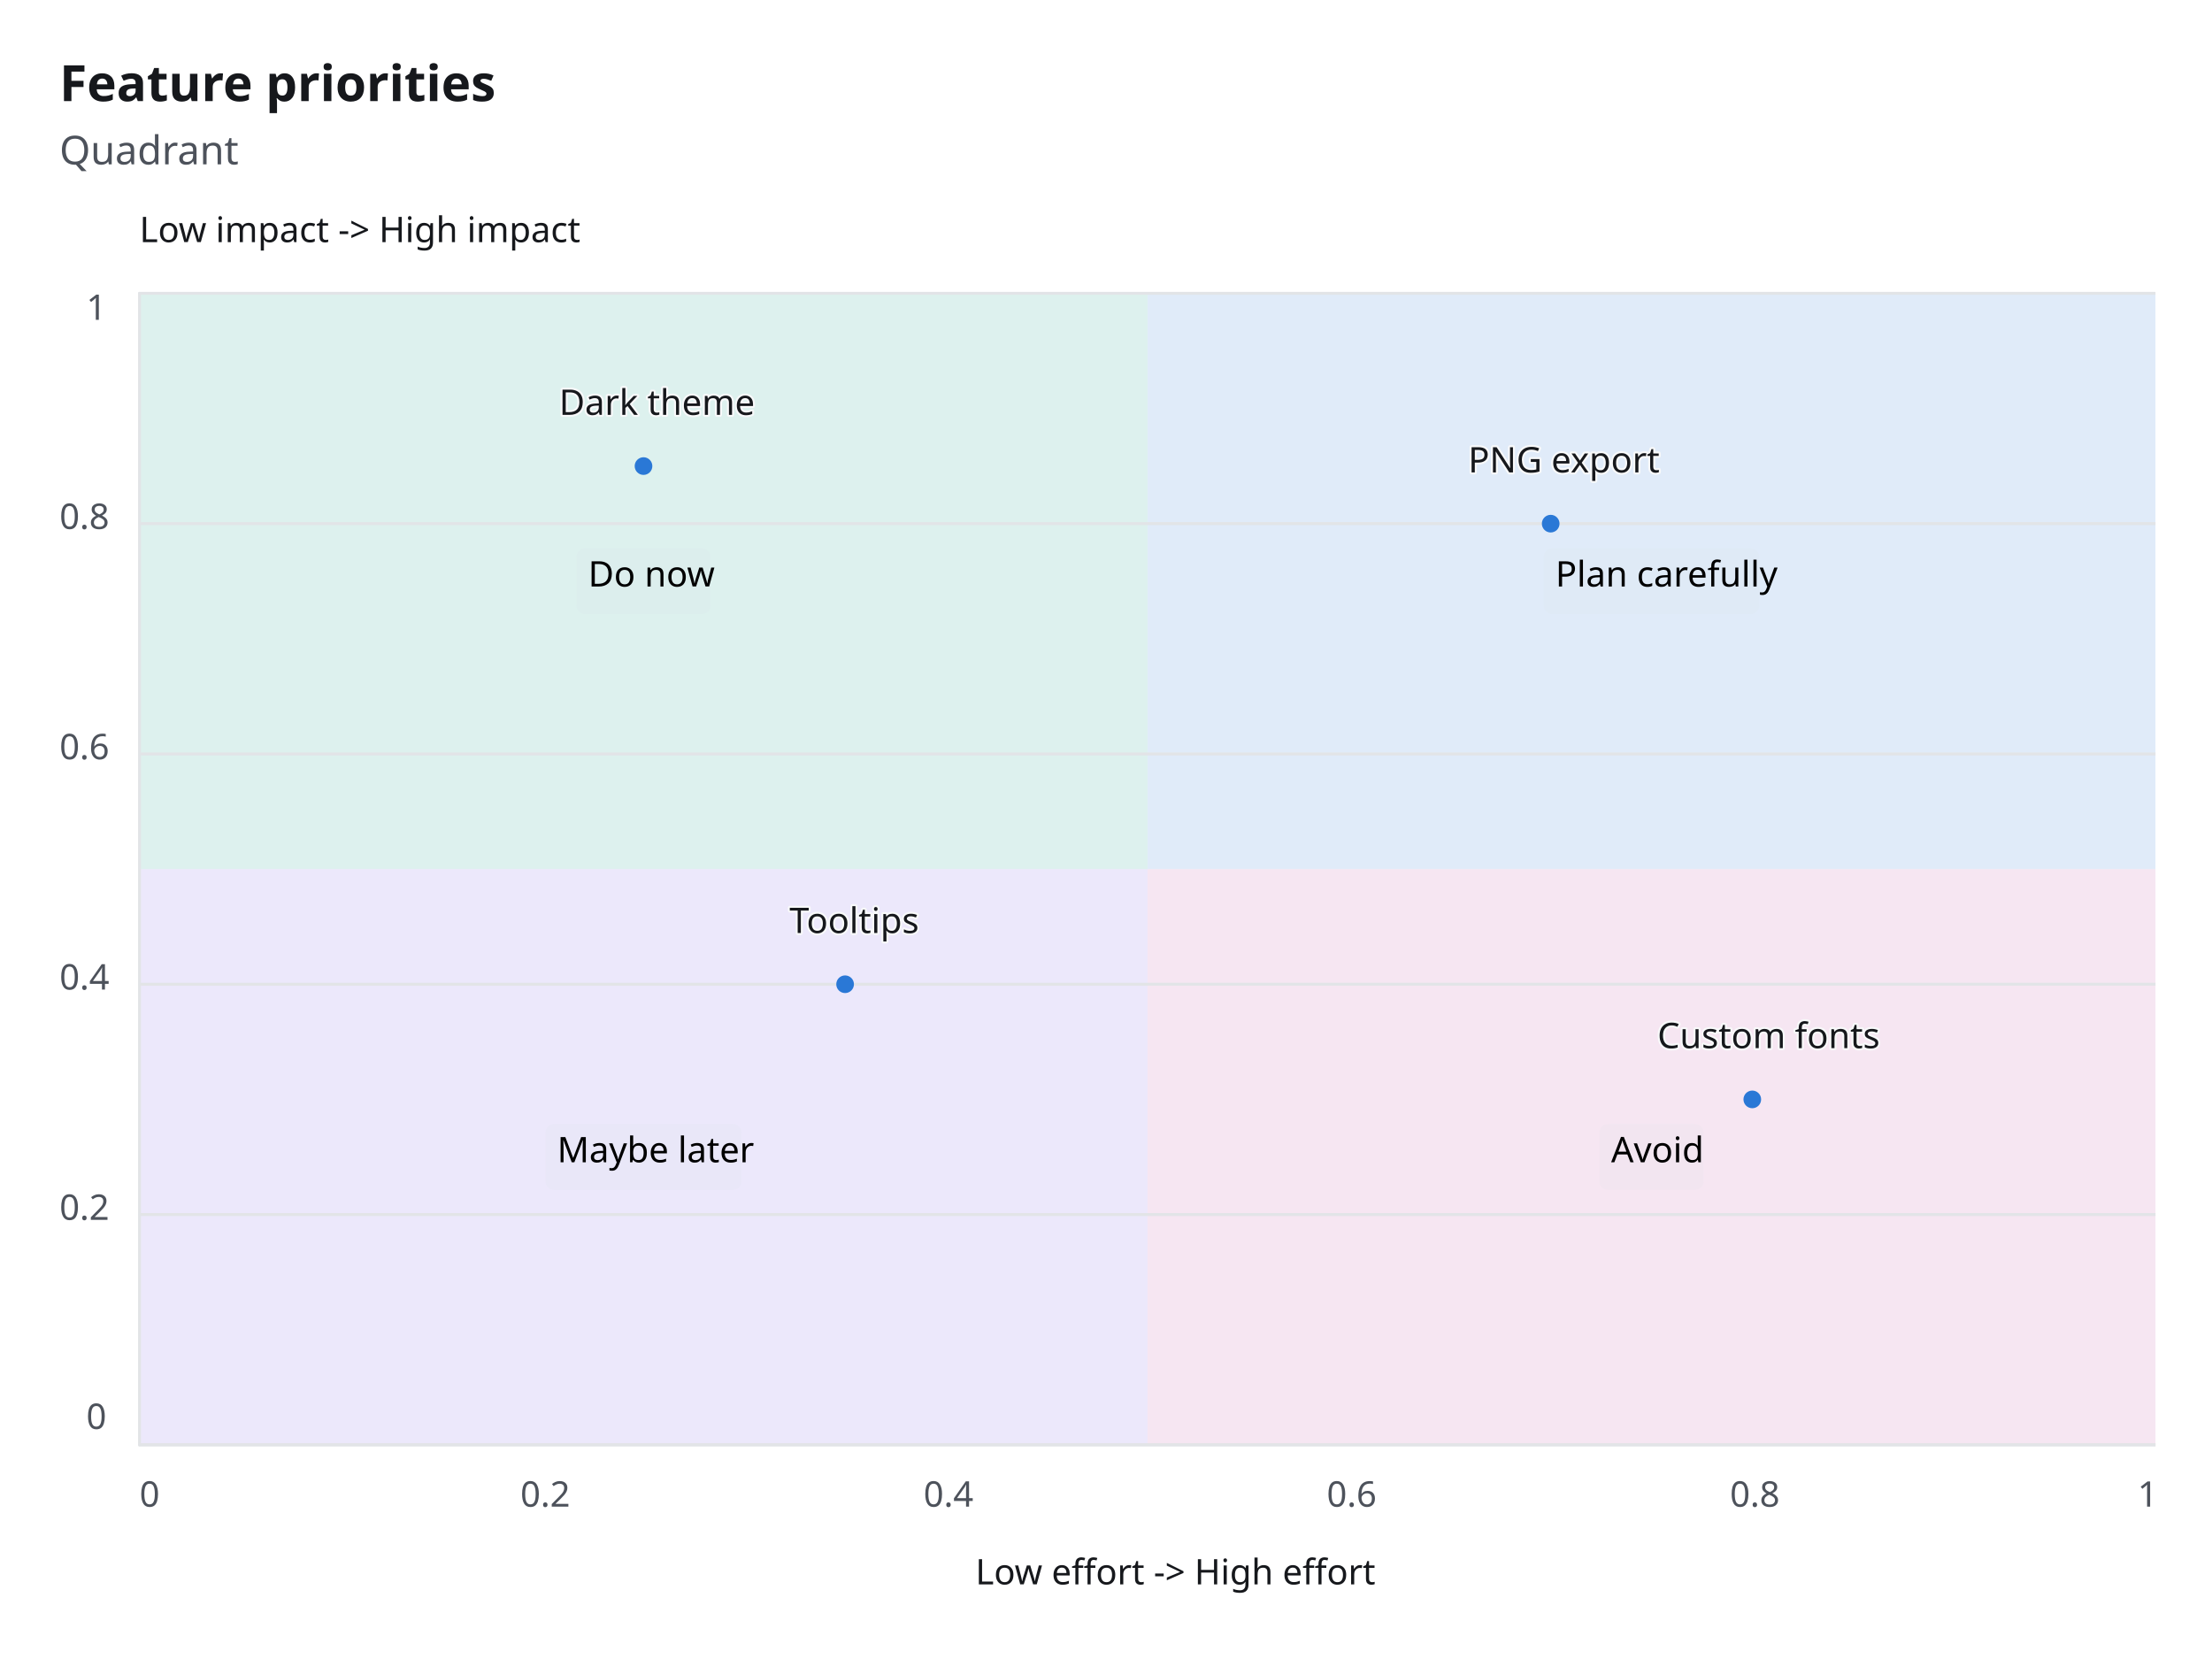
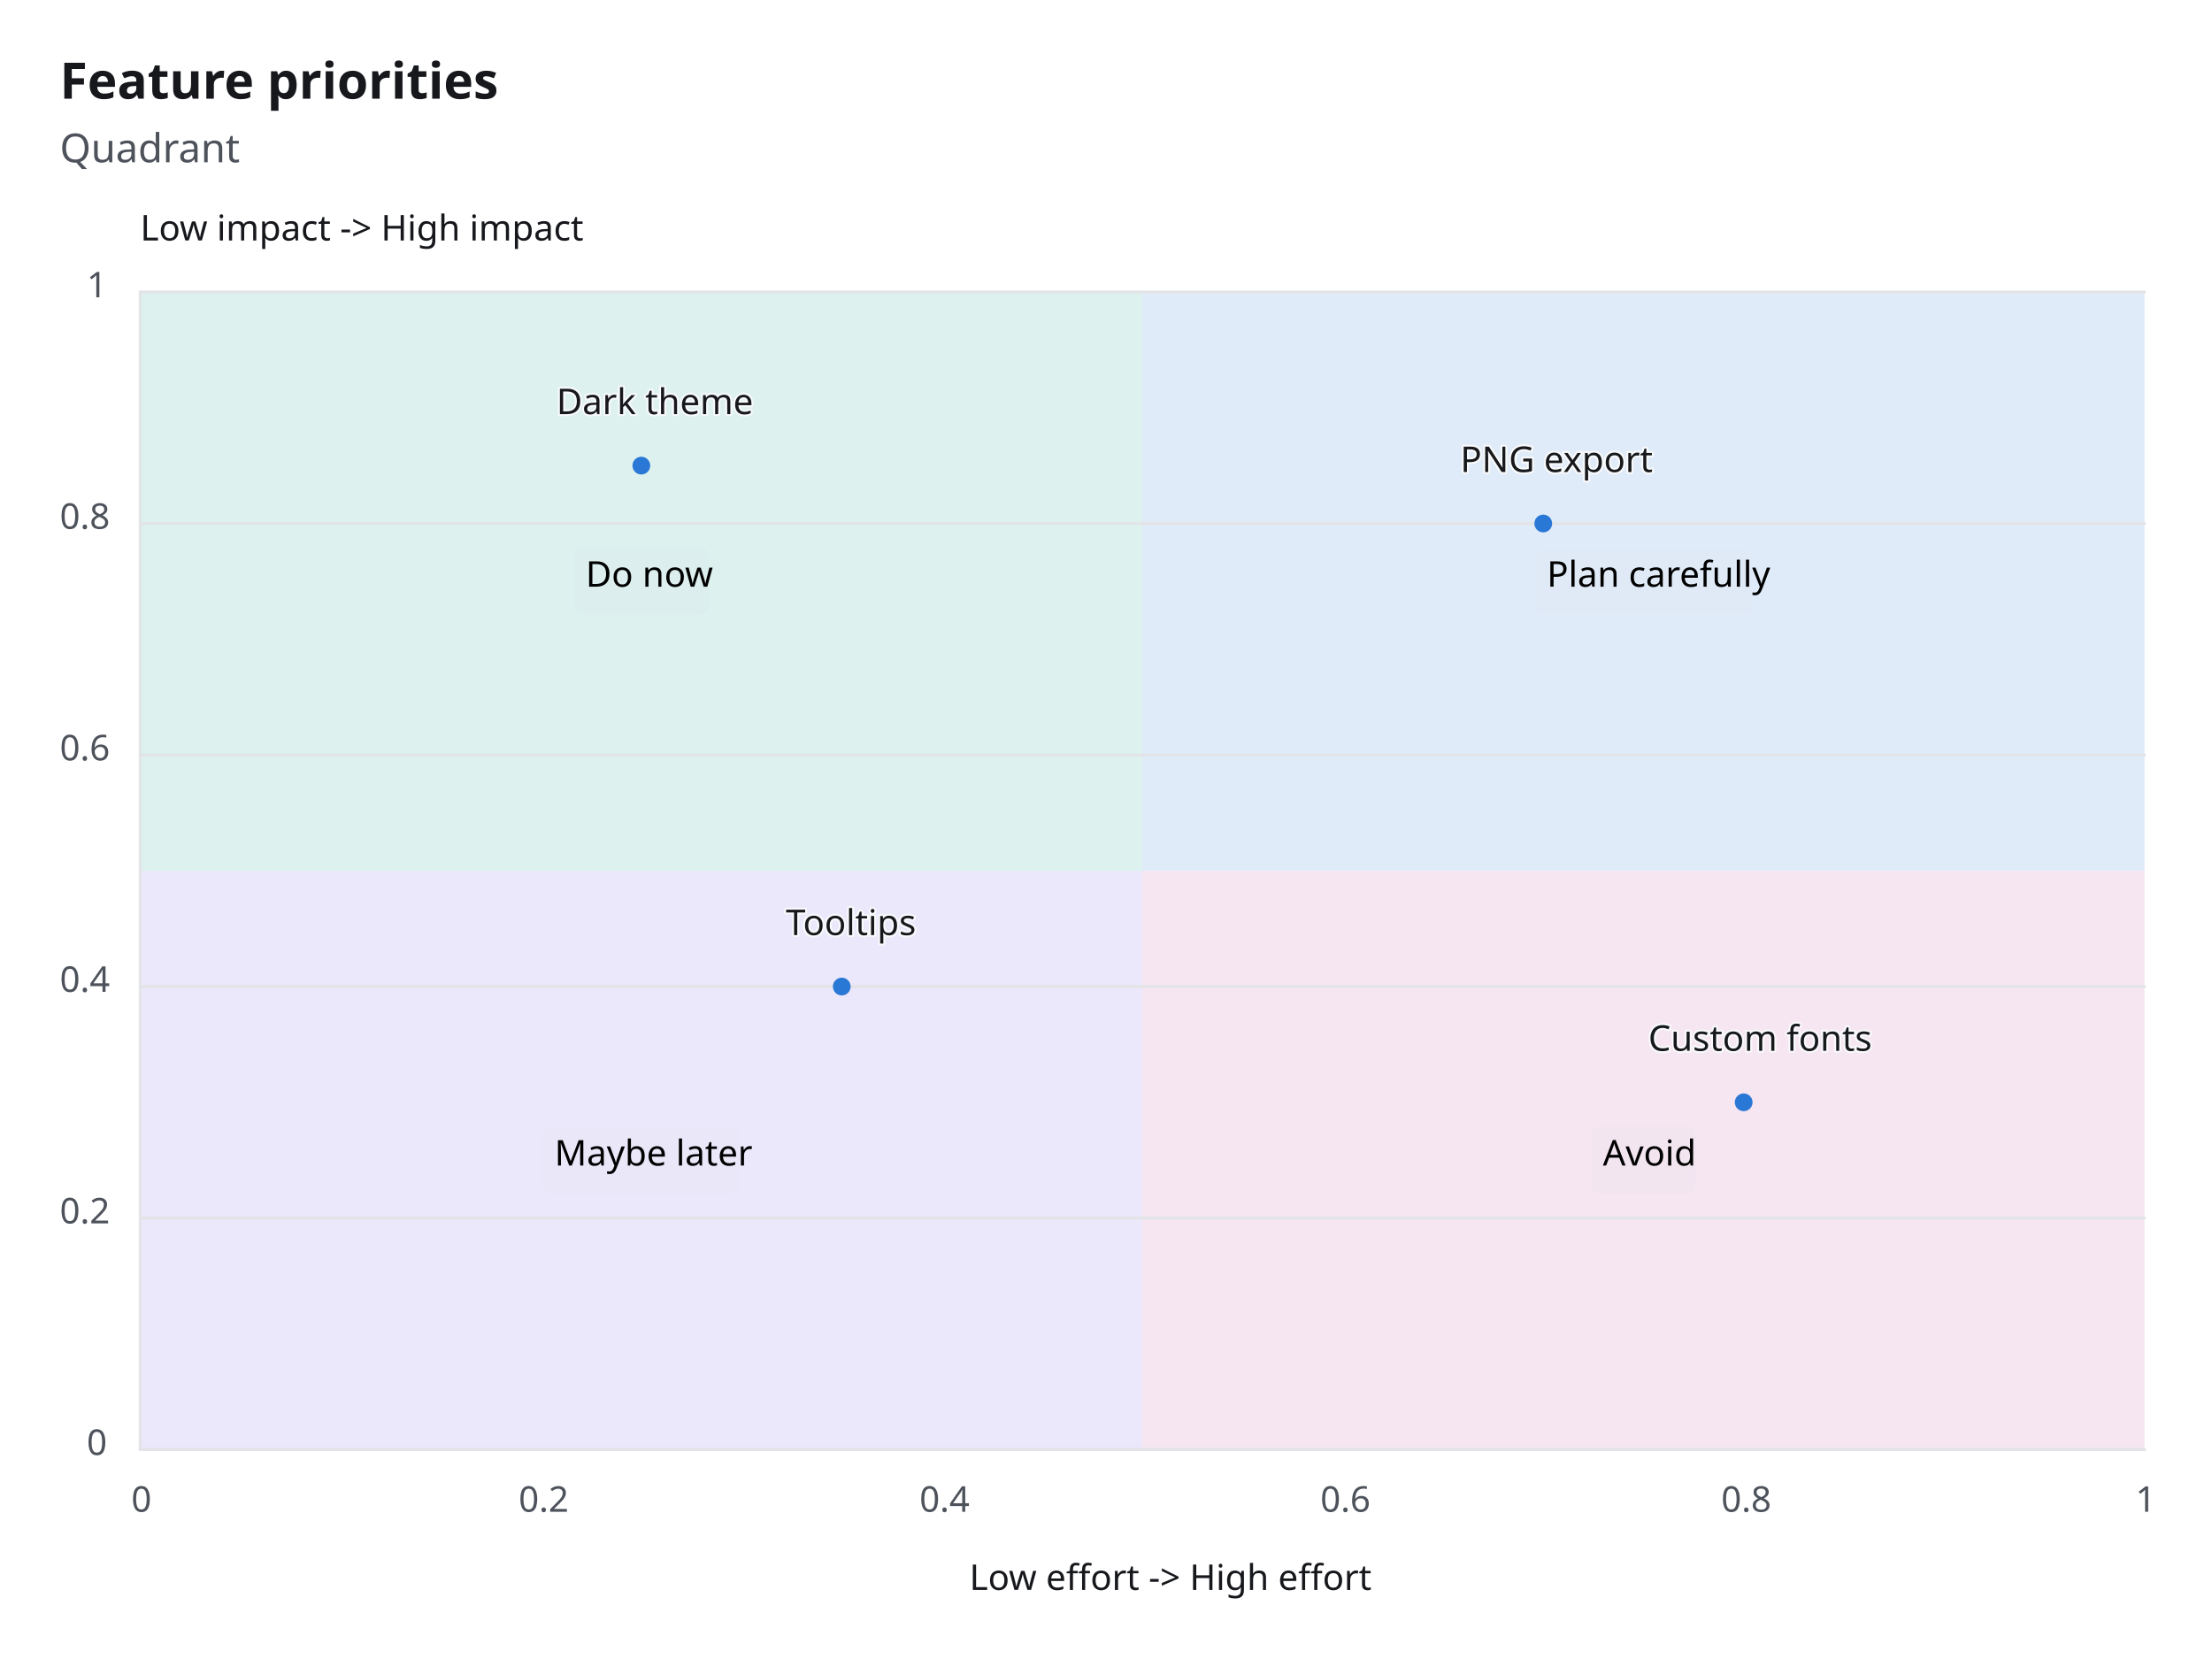
- <svg xmlns="http://www.w3.org/2000/svg" width="751" height="563" viewBox="4 2.4 751 563.3" stroke-linecap="round" stroke-linejoin="round" role="img" aria-label="Feature priorities" aria-labelledby="cfx-mm-quadrant-l-title" aria-describedby="cfx-mm-quadrant-l-description">
+ <svg xmlns="http://www.w3.org/2000/svg" width="747" height="560" viewBox="4 3.4 747 560.3" stroke-linecap="round" stroke-linejoin="round" role="img" aria-label="Feature priorities" aria-labelledby="cfx-mm-quadrant-l-title" aria-describedby="cfx-mm-quadrant-l-description">
  <defs>
    <clipPath id="cfx-mm-quadrant-l-clip-1" clipPathUnits="userSpaceOnUse">
      <rect x="24" y="24" width="712" height="522" />
    </clipPath>
-     <clipPath id="cfx-mm-quadrant-l-clip-17" clipPathUnits="userSpaceOnUse">
+     <clipPath id="cfx-mm-quadrant-l-clip-21" clipPathUnits="userSpaceOnUse">
      <rect x="24" y="75.65" width="712" height="470.35" />
-     </clipPath>
-     <clipPath id="cfx-mm-quadrant-l-clip-41" clipPathUnits="userSpaceOnUse">
-       <rect x="51.193" y="102.05" width="684.807" height="391.15" />
    </clipPath>
  </defs>
  <rect x="0.5" y="0.5" width="759" height="569" rx="3" data-cfx-role="frame-card" fill="#FFFFFF" stroke="#E2E4E7" stroke-width="1" />
  <g clip-path="url(#cfx-mm-quadrant-l-clip-1)">
-     <g data-cfx-role="frame-heading">
-       <text x="24" y="36.75" font-family="Calibri, Carlito, Segoe UI, system-ui, sans-serif" font-size="17" font-weight="700" font-style="normal" fill="#16181C" xml:space="preserve" style="white-space:pre;font-language-override:normal;font-palette:normal">Feature priorities</text>
+     <g data-cfx-role="frame-heading-source" data-cfx-authored-font-request="Calibri, Carlito, Segoe UI, system-ui, sans-serif|700|normal|17|">
+       <g data-cfx-role="frame-heading">
+         <text x="24" y="36.75" font-family="Calibri, Carlito, Segoe UI, system-ui, sans-serif" font-size="17" font-weight="700" font-style="normal" fill="#16181C" xml:space="preserve" style="white-space:pre;font-language-override:normal;font-palette:normal">Feature priorities</text>
+       </g>
    </g>
-     <g data-cfx-role="frame-heading">
-       <text x="24" y="58.225" font-family="Calibri, Carlito, Segoe UI, system-ui, sans-serif" font-size="13.5" font-weight="400" font-style="normal" fill="#4D525B" xml:space="preserve" style="white-space:pre;font-language-override:normal;font-palette:normal">Quadrant</text>
+     <g data-cfx-role="frame-heading-source" data-cfx-authored-font-request="Calibri, Carlito, Segoe UI, system-ui, sans-serif|400|normal|13.5|">
+       <g data-cfx-role="frame-heading">
+         <text x="24" y="58.225" font-family="Calibri, Carlito, Segoe UI, system-ui, sans-serif" font-size="13.5" font-weight="400" font-style="normal" fill="#4D525B" xml:space="preserve" style="white-space:pre;font-language-override:normal;font-palette:normal">Quadrant</text>
+       </g>
    </g>
  </g>
-   <g id="cfx-mm-quadrant-l-node-5" data-cfx-source-id="plot-region-0" data-cfx-role="plot-region" aria-label="Plan carefully" data-cfx-label="Plan carefully" data-cfx-passive="true" data-cfx-show-label="true" data-cfx-x-maximum="1" data-cfx-x-minimum="0.5" data-cfx-y-axis="primary" data-cfx-y-maximum="1" data-cfx-y-minimum="0.5">
-     <rect x="393.597" y="102.05" width="342.403" height="195.575" rx="0" data-cfx-role="plot-region-fill" fill="rgba(42,120,214,0.141)" stroke="none" stroke-width="1" />
+   <g id="cfx-mm-quadrant-l-node-9" data-cfx-source-id="plot-region-0" data-cfx-role="plot-region" aria-label="Plan carefully" data-cfx-label="Plan carefully" data-cfx-passive="true" data-cfx-show-label="true" data-cfx-x-maximum="1" data-cfx-x-minimum="0.5" data-cfx-y-axis="primary" data-cfx-y-maximum="1" data-cfx-y-minimum="0.5">
+     <rect x="389.798" y="102.05" width="338.605" height="195.575" rx="0" data-cfx-role="plot-region-fill" fill="rgba(42,120,214,0.141)" stroke="none" stroke-width="1" />
  </g>
-   <g id="cfx-mm-quadrant-l-node-8" data-cfx-source-id="plot-region-1" data-cfx-role="plot-region" aria-label="Do now" data-cfx-label="Do now" data-cfx-passive="true" data-cfx-show-label="true" data-cfx-x-maximum="0.5" data-cfx-x-minimum="0" data-cfx-y-axis="primary" data-cfx-y-maximum="1" data-cfx-y-minimum="0.5">
-     <rect x="51.193" y="102.05" width="342.403" height="195.575" rx="0" data-cfx-role="plot-region-fill" fill="rgba(15,159,140,0.141)" stroke="none" stroke-width="1" />
+   <g id="cfx-mm-quadrant-l-node-12" data-cfx-source-id="plot-region-1" data-cfx-role="plot-region" aria-label="Do now" data-cfx-label="Do now" data-cfx-passive="true" data-cfx-show-label="true" data-cfx-x-maximum="0.5" data-cfx-x-minimum="0" data-cfx-y-axis="primary" data-cfx-y-maximum="1" data-cfx-y-minimum="0.5">
+     <rect x="51.193" y="102.05" width="338.605" height="195.575" rx="0" data-cfx-role="plot-region-fill" fill="rgba(15,159,140,0.141)" stroke="none" stroke-width="1" />
  </g>
-   <g id="cfx-mm-quadrant-l-node-11" data-cfx-source-id="plot-region-2" data-cfx-role="plot-region" aria-label="Maybe later" data-cfx-label="Maybe later" data-cfx-passive="true" data-cfx-show-label="true" data-cfx-x-maximum="0.5" data-cfx-x-minimum="0" data-cfx-y-axis="primary" data-cfx-y-maximum="0.5" data-cfx-y-minimum="0">
-     <rect x="51.193" y="297.625" width="342.403" height="195.575" rx="0" data-cfx-role="plot-region-fill" fill="rgba(123,97,232,0.141)" stroke="none" stroke-width="1" />
+   <g id="cfx-mm-quadrant-l-node-15" data-cfx-source-id="plot-region-2" data-cfx-role="plot-region" aria-label="Maybe later" data-cfx-label="Maybe later" data-cfx-passive="true" data-cfx-show-label="true" data-cfx-x-maximum="0.5" data-cfx-x-minimum="0" data-cfx-y-axis="primary" data-cfx-y-maximum="0.5" data-cfx-y-minimum="0">
+     <rect x="51.193" y="297.625" width="338.605" height="195.575" rx="0" data-cfx-role="plot-region-fill" fill="rgba(123,97,232,0.141)" stroke="none" stroke-width="1" />
  </g>
-   <g id="cfx-mm-quadrant-l-node-14" data-cfx-source-id="plot-region-3" data-cfx-role="plot-region" aria-label="Avoid" data-cfx-label="Avoid" data-cfx-passive="true" data-cfx-show-label="true" data-cfx-x-maximum="1" data-cfx-x-minimum="0.5" data-cfx-y-axis="primary" data-cfx-y-maximum="0.5" data-cfx-y-minimum="0">
-     <rect x="393.597" y="297.625" width="342.403" height="195.575" rx="0" data-cfx-role="plot-region-fill" fill="rgba(194,79,168,0.141)" stroke="none" stroke-width="1" />
+   <g id="cfx-mm-quadrant-l-node-18" data-cfx-source-id="plot-region-3" data-cfx-role="plot-region" aria-label="Avoid" data-cfx-label="Avoid" data-cfx-passive="true" data-cfx-show-label="true" data-cfx-x-maximum="1" data-cfx-x-minimum="0.5" data-cfx-y-axis="primary" data-cfx-y-maximum="0.5" data-cfx-y-minimum="0">
+     <rect x="389.798" y="297.625" width="338.605" height="195.575" rx="0" data-cfx-role="plot-region-fill" fill="rgba(194,79,168,0.141)" stroke="none" stroke-width="1" />
  </g>
-   <g clip-path="url(#cfx-mm-quadrant-l-clip-17)">
-     <line x1="51.193" y1="493.2" x2="736" y2="493.2" data-cfx-role="grid-y" fill="none" stroke="#E2E4E7" stroke-width="1" />
-     <line x1="51.193" y1="414.97" x2="736" y2="414.97" data-cfx-role="grid-y" fill="none" stroke="#E2E4E7" stroke-width="1" />
-     <line x1="51.193" y1="336.74" x2="736" y2="336.74" data-cfx-role="grid-y" fill="none" stroke="#E2E4E7" stroke-width="1" />
-     <line x1="51.193" y1="258.51" x2="736" y2="258.51" data-cfx-role="grid-y" fill="none" stroke="#E2E4E7" stroke-width="1" />
-     <line x1="51.193" y1="180.28" x2="736" y2="180.28" data-cfx-role="grid-y" fill="none" stroke="#E2E4E7" stroke-width="1" />
-     <line x1="51.193" y1="102.05" x2="736" y2="102.05" data-cfx-role="grid-y" fill="none" stroke="#E2E4E7" stroke-width="1" />
-     <line x1="51.193" y1="493.2" x2="736" y2="493.2" data-cfx-role="axis-x" fill="none" stroke="#E2E4E7" stroke-width="1" />
+   <g clip-path="url(#cfx-mm-quadrant-l-clip-21)">
+     <line x1="51.193" y1="493.2" x2="728.403" y2="493.2" data-cfx-role="grid-y" fill="none" stroke="#E2E4E7" stroke-width="1" />
+     <line x1="51.193" y1="414.97" x2="728.403" y2="414.97" data-cfx-role="grid-y" fill="none" stroke="#E2E4E7" stroke-width="1" />
+     <line x1="51.193" y1="336.74" x2="728.403" y2="336.74" data-cfx-role="grid-y" fill="none" stroke="#E2E4E7" stroke-width="1" />
+     <line x1="51.193" y1="258.51" x2="728.403" y2="258.51" data-cfx-role="grid-y" fill="none" stroke="#E2E4E7" stroke-width="1" />
+     <line x1="51.193" y1="180.28" x2="728.403" y2="180.28" data-cfx-role="grid-y" fill="none" stroke="#E2E4E7" stroke-width="1" />
+     <line x1="51.193" y1="102.05" x2="728.403" y2="102.05" data-cfx-role="grid-y" fill="none" stroke="#E2E4E7" stroke-width="1" />
+     <line x1="51.193" y1="493.2" x2="728.403" y2="493.2" data-cfx-role="axis-x" fill="none" stroke="#E2E4E7" stroke-width="1" />
    <g data-cfx-role="axis-x-label">
-       <text x="51.193" y="514.2" font-family="Calibri, Carlito, Segoe UI, system-ui, sans-serif" font-size="12" font-weight="400" font-style="normal" fill="#4D525B" xml:space="preserve" style="white-space:pre;font-language-override:normal;font-palette:normal">0</text>
+       <text x="48.152" y="514.2" font-family="Calibri, Carlito, Segoe UI, system-ui, sans-serif" font-size="12" font-weight="400" font-style="normal" fill="#4D525B" xml:space="preserve" style="white-space:pre;font-language-override:normal;font-palette:normal">0</text>
    </g>
    <g data-cfx-role="axis-x-label">
-       <text x="180.558" y="514.2" font-family="Calibri, Carlito, Segoe UI, system-ui, sans-serif" font-size="12" font-weight="400" font-style="normal" fill="#4D525B" xml:space="preserve" style="white-space:pre;font-language-override:normal;font-palette:normal">0.2</text>
+       <text x="179.039" y="514.2" font-family="Calibri, Carlito, Segoe UI, system-ui, sans-serif" font-size="12" font-weight="400" font-style="normal" fill="#4D525B" xml:space="preserve" style="white-space:pre;font-language-override:normal;font-palette:normal">0.2</text>
    </g>
    <g data-cfx-role="axis-x-label">
-       <text x="317.519" y="514.2" font-family="Calibri, Carlito, Segoe UI, system-ui, sans-serif" font-size="12" font-weight="400" font-style="normal" fill="#4D525B" xml:space="preserve" style="white-space:pre;font-language-override:normal;font-palette:normal">0.4</text>
+       <text x="314.481" y="514.2" font-family="Calibri, Carlito, Segoe UI, system-ui, sans-serif" font-size="12" font-weight="400" font-style="normal" fill="#4D525B" xml:space="preserve" style="white-space:pre;font-language-override:normal;font-palette:normal">0.4</text>
    </g>
    <g data-cfx-role="axis-x-label">
-       <text x="454.481" y="514.2" font-family="Calibri, Carlito, Segoe UI, system-ui, sans-serif" font-size="12" font-weight="400" font-style="normal" fill="#4D525B" xml:space="preserve" style="white-space:pre;font-language-override:normal;font-palette:normal">0.6</text>
+       <text x="449.923" y="514.2" font-family="Calibri, Carlito, Segoe UI, system-ui, sans-serif" font-size="12" font-weight="400" font-style="normal" fill="#4D525B" xml:space="preserve" style="white-space:pre;font-language-override:normal;font-palette:normal">0.6</text>
    </g>
    <g data-cfx-role="axis-x-label">
-       <text x="591.442" y="514.2" font-family="Calibri, Carlito, Segoe UI, system-ui, sans-serif" font-size="12" font-weight="400" font-style="normal" fill="#4D525B" xml:space="preserve" style="white-space:pre;font-language-override:normal;font-palette:normal">0.8</text>
+       <text x="585.365" y="514.2" font-family="Calibri, Carlito, Segoe UI, system-ui, sans-serif" font-size="12" font-weight="400" font-style="normal" fill="#4D525B" xml:space="preserve" style="white-space:pre;font-language-override:normal;font-palette:normal">0.8</text>
    </g>
    <g data-cfx-role="axis-x-label">
-       <text x="729.918" y="514.2" font-family="Calibri, Carlito, Segoe UI, system-ui, sans-serif" font-size="12" font-weight="400" font-style="normal" fill="#4D525B" xml:space="preserve" style="white-space:pre;font-language-override:normal;font-palette:normal">1</text>
+       <text x="725.362" y="514.2" font-family="Calibri, Carlito, Segoe UI, system-ui, sans-serif" font-size="12" font-weight="400" font-style="normal" fill="#4D525B" xml:space="preserve" style="white-space:pre;font-language-override:normal;font-palette:normal">1</text>
    </g>
    <g data-cfx-role="axis-x-title">
-       <text x="335.155" y="540.6" font-family="Calibri, Carlito, Segoe UI, system-ui, sans-serif" font-size="12" font-weight="400" font-style="normal" fill="#16181C" xml:space="preserve" style="white-space:pre;font-language-override:normal;font-palette:normal">Low effort -&gt; High effort</text>
+       <text x="331.357" y="540.6" font-family="Calibri, Carlito, Segoe UI, system-ui, sans-serif" font-size="12" font-weight="400" font-style="normal" fill="#16181C" xml:space="preserve" style="white-space:pre;font-language-override:normal;font-palette:normal">Low effort -&gt; High effort</text>
    </g>
    <line x1="51.193" y1="102.05" x2="51.193" y2="493.2" data-cfx-role="axis-y" fill="none" stroke="#E2E4E7" stroke-width="1" />
    <g data-cfx-role="axis-y-label">
-       <text x="33.111" y="487.8" font-family="Calibri, Carlito, Segoe UI, system-ui, sans-serif" font-size="12" font-weight="400" font-style="normal" fill="#4D525B" xml:space="preserve" style="white-space:pre;font-language-override:normal;font-palette:normal">0</text>
+       <text x="33.111" y="495" font-family="Calibri, Carlito, Segoe UI, system-ui, sans-serif" font-size="12" font-weight="400" font-style="normal" fill="#4D525B" xml:space="preserve" style="white-space:pre;font-language-override:normal;font-palette:normal">0</text>
    </g>
    <g data-cfx-role="axis-y-label">
      <text x="24" y="416.77" font-family="Calibri, Carlito, Segoe UI, system-ui, sans-serif" font-size="12" font-weight="400" font-style="normal" fill="#4D525B" xml:space="preserve" style="white-space:pre;font-language-override:normal;font-palette:normal">0.2</text>
    </g>
    <g data-cfx-role="axis-y-label">
      <text x="24" y="338.54" font-family="Calibri, Carlito, Segoe UI, system-ui, sans-serif" font-size="12" font-weight="400" font-style="normal" fill="#4D525B" xml:space="preserve" style="white-space:pre;font-language-override:normal;font-palette:normal">0.4</text>
    </g>
    <g data-cfx-role="axis-y-label">
      <text x="24" y="260.31" font-family="Calibri, Carlito, Segoe UI, system-ui, sans-serif" font-size="12" font-weight="400" font-style="normal" fill="#4D525B" xml:space="preserve" style="white-space:pre;font-language-override:normal;font-palette:normal">0.6</text>
    </g>
    <g data-cfx-role="axis-y-label">
      <text x="24" y="182.08" font-family="Calibri, Carlito, Segoe UI, system-ui, sans-serif" font-size="12" font-weight="400" font-style="normal" fill="#4D525B" xml:space="preserve" style="white-space:pre;font-language-override:normal;font-palette:normal">0.8</text>
    </g>
    <g data-cfx-role="axis-y-label">
-       <text x="33.111" y="111.05" font-family="Calibri, Carlito, Segoe UI, system-ui, sans-serif" font-size="12" font-weight="400" font-style="normal" fill="#4D525B" xml:space="preserve" style="white-space:pre;font-language-override:normal;font-palette:normal">1</text>
+       <text x="33.111" y="103.85" font-family="Calibri, Carlito, Segoe UI, system-ui, sans-serif" font-size="12" font-weight="400" font-style="normal" fill="#4D525B" xml:space="preserve" style="white-space:pre;font-language-override:normal;font-palette:normal">1</text>
    </g>
    <g data-cfx-role="axis-y-title">
      <text x="51.193" y="84.65" font-family="Calibri, Carlito, Segoe UI, system-ui, sans-serif" font-size="12" font-weight="400" font-style="normal" fill="#16181C" xml:space="preserve" style="white-space:pre;font-language-override:normal;font-palette:normal">Low impact -&gt; High impact</text>
    </g>
  </g>
-   <g clip-path="url(#cfx-mm-quadrant-l-clip-41)" />
-   <g id="cfx-mm-quadrant-l-node-43" data-cfx-source-id="series-0" data-cfx-role="series" aria-label="Quadrant point" data-cfx-coordinate-system="cartesian" data-cfx-decimation="" data-cfx-kind="Scatter" data-cfx-pin-state-colors="false" data-cfx-rendered-points="4" data-cfx-semantic-role="mermaid-quadrant-point" data-cfx-series="0" data-cfx-series-key="cfx:auto:1" data-cfx-series-name="Quadrant point" data-cfx-series-scope="local" data-cfx-source-points="4" data-cfx-state="none">
-     <g id="cfx-mm-quadrant-l-node-44" data-cfx-source-id="series-0-point-0" data-cfx-role="point" aria-label="Quadrant point: Dark theme (0.25, 0.85)" data-cfx-axis="primary" data-cfx-fill-pattern="None" data-cfx-label="Dark theme" data-cfx-point="0" data-cfx-semantic-role="mermaid-quadrant-point" data-cfx-series="0" data-cfx-series-key="cfx:auto:1" data-cfx-series-scope="local" data-cfx-source-point="0" data-cfx-state="none" data-cfx-x="0.25" data-cfx-y="0.84999999999999998">
-       <ellipse cx="222.395" cy="160.723" rx="3" ry="3" data-cfx-role="mermaid-quadrant-point" fill="#2A78D6" stroke="none" stroke-width="0" />
+   <g id="cfx-mm-quadrant-l-node-45" data-cfx-source-id="series-0" data-cfx-role="series" aria-label="Quadrant point" data-cfx-coordinate-system="cartesian" data-cfx-decimation="" data-cfx-kind="Scatter" data-cfx-pin-state-colors="false" data-cfx-rendered-points="4" data-cfx-semantic-role="mermaid-quadrant-point" data-cfx-series="0" data-cfx-series-key="cfx:auto:1" data-cfx-series-name="Quadrant point" data-cfx-series-scope="local" data-cfx-source-points="4" data-cfx-state="none">
+     <g id="cfx-mm-quadrant-l-node-46" data-cfx-source-id="series-0-point-0" data-cfx-role="point" aria-label="Quadrant point: Dark theme (0.25, 0.85)" data-cfx-authored-label="Dark theme" data-cfx-axis="primary" data-cfx-display-label="0.25" data-cfx-fill-pattern="None" data-cfx-formatted-value="0.85" data-cfx-formatted-x="0.25" data-cfx-label="Dark theme" data-cfx-point="0" data-cfx-semantic-role="mermaid-quadrant-point" data-cfx-series="0" data-cfx-series-key="cfx:auto:1" data-cfx-series-scope="local" data-cfx-source-point="0" data-cfx-state="none" data-cfx-x="0.25" data-cfx-y="0.84999999999999998">
+       <ellipse cx="220.496" cy="160.723" rx="3" ry="3" data-cfx-role="mermaid-quadrant-point" fill="#2A78D6" stroke="none" stroke-width="0" />
    </g>
-     <g id="cfx-mm-quadrant-l-node-47" data-cfx-source-id="series-0-point-1" data-cfx-role="point" aria-label="Quadrant point: PNG export (0.7, 0.8)" data-cfx-axis="primary" data-cfx-fill-pattern="None" data-cfx-label="PNG export" data-cfx-point="1" data-cfx-semantic-role="mermaid-quadrant-point" data-cfx-series="0" data-cfx-series-key="cfx:auto:1" data-cfx-series-scope="local" data-cfx-source-point="1" data-cfx-state="none" data-cfx-x="0.69999999999999996" data-cfx-y="0.80000000000000004">
-       <ellipse cx="530.558" cy="180.28" rx="3" ry="3" data-cfx-role="mermaid-quadrant-point" fill="#2A78D6" stroke="none" stroke-width="0" />
+     <g id="cfx-mm-quadrant-l-node-49" data-cfx-source-id="series-0-point-1" data-cfx-role="point" aria-label="Quadrant point: PNG export (0.7, 0.8)" data-cfx-authored-label="PNG export" data-cfx-axis="primary" data-cfx-display-label="0.7" data-cfx-fill-pattern="None" data-cfx-formatted-value="0.8" data-cfx-formatted-x="0.7" data-cfx-label="PNG export" data-cfx-point="1" data-cfx-semantic-role="mermaid-quadrant-point" data-cfx-series="0" data-cfx-series-key="cfx:auto:1" data-cfx-series-scope="local" data-cfx-source-point="1" data-cfx-state="none" data-cfx-x="0.69999999999999996" data-cfx-y="0.80000000000000004">
+       <ellipse cx="525.24" cy="180.28" rx="3" ry="3" data-cfx-role="mermaid-quadrant-point" fill="#2A78D6" stroke="none" stroke-width="0" />
    </g>
-     <g id="cfx-mm-quadrant-l-node-50" data-cfx-source-id="series-0-point-2" data-cfx-role="point" aria-label="Quadrant point: Tooltips (0.35, 0.4)" data-cfx-axis="primary" data-cfx-fill-pattern="None" data-cfx-label="Tooltips" data-cfx-point="2" data-cfx-semantic-role="mermaid-quadrant-point" data-cfx-series="0" data-cfx-series-key="cfx:auto:1" data-cfx-series-scope="local" data-cfx-source-point="2" data-cfx-state="none" data-cfx-x="0.34999999999999998" data-cfx-y="0.40000000000000002">
-       <ellipse cx="290.876" cy="336.74" rx="3" ry="3" data-cfx-role="mermaid-quadrant-point" fill="#2A78D6" stroke="none" stroke-width="0" />
+     <g id="cfx-mm-quadrant-l-node-52" data-cfx-source-id="series-0-point-2" data-cfx-role="point" aria-label="Quadrant point: Tooltips (0.35, 0.4)" data-cfx-authored-label="Tooltips" data-cfx-axis="primary" data-cfx-display-label="0.35" data-cfx-fill-pattern="None" data-cfx-formatted-value="0.4" data-cfx-formatted-x="0.35" data-cfx-label="Tooltips" data-cfx-point="2" data-cfx-semantic-role="mermaid-quadrant-point" data-cfx-series="0" data-cfx-series-key="cfx:auto:1" data-cfx-series-scope="local" data-cfx-source-point="2" data-cfx-state="none" data-cfx-x="0.34999999999999998" data-cfx-y="0.40000000000000002">
+       <ellipse cx="288.217" cy="336.74" rx="3" ry="3" data-cfx-role="mermaid-quadrant-point" fill="#2A78D6" stroke="none" stroke-width="0" />
    </g>
-     <g id="cfx-mm-quadrant-l-node-53" data-cfx-source-id="series-0-point-3" data-cfx-role="point" aria-label="Quadrant point: Custom fonts (0.8, 0.3)" data-cfx-axis="primary" data-cfx-fill-pattern="None" data-cfx-label="Custom fonts" data-cfx-point="3" data-cfx-semantic-role="mermaid-quadrant-point" data-cfx-series="0" data-cfx-series-key="cfx:auto:1" data-cfx-series-scope="local" data-cfx-source-point="3" data-cfx-state="none" data-cfx-x="0.80000000000000004" data-cfx-y="0.29999999999999999">
-       <ellipse cx="599.039" cy="375.855" rx="3" ry="3" data-cfx-role="mermaid-quadrant-point" fill="#2A78D6" stroke="none" stroke-width="0" />
+     <g id="cfx-mm-quadrant-l-node-55" data-cfx-source-id="series-0-point-3" data-cfx-role="point" aria-label="Quadrant point: Custom fonts (0.8, 0.3)" data-cfx-authored-label="Custom fonts" data-cfx-axis="primary" data-cfx-display-label="0.8" data-cfx-fill-pattern="None" data-cfx-formatted-value="0.3" data-cfx-formatted-x="0.8" data-cfx-label="Custom fonts" data-cfx-point="3" data-cfx-semantic-role="mermaid-quadrant-point" data-cfx-series="0" data-cfx-series-key="cfx:auto:1" data-cfx-series-scope="local" data-cfx-source-point="3" data-cfx-state="none" data-cfx-x="0.80000000000000004" data-cfx-y="0.29999999999999999">
+       <ellipse cx="592.961" cy="375.855" rx="3" ry="3" data-cfx-role="mermaid-quadrant-point" fill="#2A78D6" stroke="none" stroke-width="0" />
    </g>
  </g>
-   <g clip-path="url(#cfx-mm-quadrant-l-clip-41)" />
  <g id="cfx-mm-quadrant-l-node-59" data-cfx-source-id="plot-region-0-caption" data-cfx-role="plot-region-caption" aria-label="Plan carefully" data-cfx-label="Plan carefully" data-cfx-passive="true" data-cfx-show-label="true" data-cfx-x-maximum="1" data-cfx-x-minimum="0.5" data-cfx-y-axis="primary" data-cfx-y-maximum="1" data-cfx-y-minimum="0.5">
-     <rect x="528.179" y="188.638" width="73.238" height="22.4" rx="3" data-cfx-role="plot-region-label-backplate" fill="#DFEAF6" stroke="none" stroke-width="1" />
+     <rect x="522.482" y="188.638" width="73.238" height="22.4" rx="3" data-cfx-role="plot-region-label-backplate" fill="#DFEAF6" stroke="none" stroke-width="1" />
    <g data-cfx-role="plot-region-label">
-       <text x="532.179" y="201.638" font-family="Calibri, Carlito, Segoe UI, system-ui, sans-serif" font-size="12" font-weight="400" font-style="normal" fill="#000000" xml:space="preserve" style="white-space:pre;font-language-override:normal;font-palette:normal">Plan carefully</text>
+       <text x="526.482" y="201.638" font-family="Calibri, Carlito, Segoe UI, system-ui, sans-serif" font-size="12" font-weight="400" font-style="normal" fill="#000000" xml:space="preserve" style="white-space:pre;font-language-override:normal;font-palette:normal">Plan carefully</text>
    </g>
  </g>
  <g id="cfx-mm-quadrant-l-node-63" data-cfx-source-id="plot-region-1-caption" data-cfx-role="plot-region-caption" aria-label="Do now" data-cfx-label="Do now" data-cfx-passive="true" data-cfx-show-label="true" data-cfx-x-maximum="0.5" data-cfx-x-minimum="0" data-cfx-y-axis="primary" data-cfx-y-maximum="1" data-cfx-y-minimum="0.5">
-     <rect x="199.601" y="188.638" width="45.588" height="22.4" rx="3" data-cfx-role="plot-region-label-backplate" fill="#DCEEED" stroke="none" stroke-width="1" />
+     <rect x="197.702" y="188.638" width="45.588" height="22.4" rx="3" data-cfx-role="plot-region-label-backplate" fill="#DCEEED" stroke="none" stroke-width="1" />
    <g data-cfx-role="plot-region-label">
-       <text x="203.601" y="201.638" font-family="Calibri, Carlito, Segoe UI, system-ui, sans-serif" font-size="12" font-weight="400" font-style="normal" fill="#000000" xml:space="preserve" style="white-space:pre;font-language-override:normal;font-palette:normal">Do now</text>
+       <text x="201.702" y="201.638" font-family="Calibri, Carlito, Segoe UI, system-ui, sans-serif" font-size="12" font-weight="400" font-style="normal" fill="#000000" xml:space="preserve" style="white-space:pre;font-language-override:normal;font-palette:normal">Do now</text>
    </g>
  </g>
  <g id="cfx-mm-quadrant-l-node-67" data-cfx-source-id="plot-region-2-caption" data-cfx-role="plot-region-caption" aria-label="Maybe later" data-cfx-label="Maybe later" data-cfx-passive="true" data-cfx-show-label="true" data-cfx-x-maximum="0.5" data-cfx-x-minimum="0" data-cfx-y-axis="primary" data-cfx-y-maximum="0.5" data-cfx-y-minimum="0">
-     <rect x="189.075" y="384.213" width="66.641" height="22.4" rx="3" data-cfx-role="plot-region-label-backplate" fill="#E9E7F8" stroke="none" stroke-width="1" />
+     <rect x="187.176" y="384.213" width="66.641" height="22.4" rx="3" data-cfx-role="plot-region-label-backplate" fill="#E9E7F8" stroke="none" stroke-width="1" />
    <g data-cfx-role="plot-region-label">
-       <text x="193.075" y="397.213" font-family="Calibri, Carlito, Segoe UI, system-ui, sans-serif" font-size="12" font-weight="400" font-style="normal" fill="#000000" xml:space="preserve" style="white-space:pre;font-language-override:normal;font-palette:normal">Maybe later</text>
+       <text x="191.176" y="397.213" font-family="Calibri, Carlito, Segoe UI, system-ui, sans-serif" font-size="12" font-weight="400" font-style="normal" fill="#000000" xml:space="preserve" style="white-space:pre;font-language-override:normal;font-palette:normal">Maybe later</text>
    </g>
  </g>
  <g id="cfx-mm-quadrant-l-node-71" data-cfx-source-id="plot-region-3-caption" data-cfx-role="plot-region-caption" aria-label="Avoid" data-cfx-label="Avoid" data-cfx-passive="true" data-cfx-show-label="true" data-cfx-x-maximum="1" data-cfx-x-minimum="0.5" data-cfx-y-axis="primary" data-cfx-y-maximum="0.5" data-cfx-y-minimum="0">
-     <rect x="547.09" y="384.213" width="35.416" height="22.4" rx="3" data-cfx-role="plot-region-label-backplate" fill="#F2E5F0" stroke="none" stroke-width="1" />
+     <rect x="541.393" y="384.213" width="35.416" height="22.4" rx="3" data-cfx-role="plot-region-label-backplate" fill="#F2E5F0" stroke="none" stroke-width="1" />
    <g data-cfx-role="plot-region-label">
-       <text x="551.09" y="397.213" font-family="Calibri, Carlito, Segoe UI, system-ui, sans-serif" font-size="12" font-weight="400" font-style="normal" fill="#000000" xml:space="preserve" style="white-space:pre;font-language-override:normal;font-palette:normal">Avoid</text>
+       <text x="545.393" y="397.213" font-family="Calibri, Carlito, Segoe UI, system-ui, sans-serif" font-size="12" font-weight="400" font-style="normal" fill="#000000" xml:space="preserve" style="white-space:pre;font-language-override:normal;font-palette:normal">Avoid</text>
    </g>
  </g>
  <g id="cfx-mm-quadrant-l-node-75" data-cfx-source-id="series-0-point-0-label-source" data-cfx-role="data-label-source" data-cfx-full-label="Dark theme" data-cfx-label-decoration="true" data-cfx-label-for="series-0-point-0">
    <g id="cfx-mm-quadrant-l-node-76" data-cfx-source-id="series-0-point-0-label" data-cfx-role="data-label">
-       <text x="193.728" y="143.323" font-family="Calibri, Carlito, Segoe UI, system-ui, sans-serif" font-size="12" font-weight="400" font-style="normal" fill="#16181C" xml:space="preserve" stroke="#F8F9FA" stroke-width="1.35" stroke-linejoin="round" paint-order="stroke" style="white-space:pre;font-language-override:normal;font-palette:normal">Dark theme</text>
+       <text x="191.829" y="143.323" font-family="Calibri, Carlito, Segoe UI, system-ui, sans-serif" font-size="12" font-weight="400" font-style="normal" fill="#16181C" xml:space="preserve" stroke="#F8F9FA" stroke-width="1.35" stroke-linejoin="round" paint-order="stroke" style="white-space:pre;font-language-override:normal;font-palette:normal">Dark theme</text>
    </g>
  </g>
  <g id="cfx-mm-quadrant-l-node-78" data-cfx-source-id="series-0-point-1-label-source" data-cfx-role="data-label-source" data-cfx-full-label="PNG export" data-cfx-label-decoration="true" data-cfx-label-for="series-0-point-1">
    <g id="cfx-mm-quadrant-l-node-79" data-cfx-source-id="series-0-point-1-label" data-cfx-role="data-label">
-       <text x="502.533" y="162.88" font-family="Calibri, Carlito, Segoe UI, system-ui, sans-serif" font-size="12" font-weight="400" font-style="normal" fill="#16181C" xml:space="preserve" stroke="#F8F9FA" stroke-width="1.35" stroke-linejoin="round" paint-order="stroke" style="white-space:pre;font-language-override:normal;font-palette:normal">PNG export</text>
+       <text x="497.215" y="162.88" font-family="Calibri, Carlito, Segoe UI, system-ui, sans-serif" font-size="12" font-weight="400" font-style="normal" fill="#16181C" xml:space="preserve" stroke="#F8F9FA" stroke-width="1.35" stroke-linejoin="round" paint-order="stroke" style="white-space:pre;font-language-override:normal;font-palette:normal">PNG export</text>
    </g>
  </g>
  <g id="cfx-mm-quadrant-l-node-81" data-cfx-source-id="series-0-point-2-label-source" data-cfx-role="data-label-source" data-cfx-full-label="Tooltips" data-cfx-label-decoration="true" data-cfx-label-for="series-0-point-2">
    <g id="cfx-mm-quadrant-l-node-82" data-cfx-source-id="series-0-point-2-label" data-cfx-role="data-label">
-       <text x="271.967" y="319.34" font-family="Calibri, Carlito, Segoe UI, system-ui, sans-serif" font-size="12" font-weight="400" font-style="normal" fill="#16181C" xml:space="preserve" stroke="#F8F9FA" stroke-width="1.35" stroke-linejoin="round" paint-order="stroke" style="white-space:pre;font-language-override:normal;font-palette:normal">Tooltips</text>
+       <text x="269.309" y="319.34" font-family="Calibri, Carlito, Segoe UI, system-ui, sans-serif" font-size="12" font-weight="400" font-style="normal" fill="#16181C" xml:space="preserve" stroke="#F8F9FA" stroke-width="1.35" stroke-linejoin="round" paint-order="stroke" style="white-space:pre;font-language-override:normal;font-palette:normal">Tooltips</text>
    </g>
  </g>
  <g id="cfx-mm-quadrant-l-node-84" data-cfx-source-id="series-0-point-3-label-source" data-cfx-role="data-label-source" data-cfx-full-label="Custom fonts" data-cfx-label-decoration="true" data-cfx-label-for="series-0-point-3">
    <g id="cfx-mm-quadrant-l-node-85" data-cfx-source-id="series-0-point-3-label" data-cfx-role="data-label">
-       <text x="566.821" y="358.455" font-family="Calibri, Carlito, Segoe UI, system-ui, sans-serif" font-size="12" font-weight="400" font-style="normal" fill="#16181C" xml:space="preserve" stroke="#F8F9FA" stroke-width="1.35" stroke-linejoin="round" paint-order="stroke" style="white-space:pre;font-language-override:normal;font-palette:normal">Custom fonts</text>
+       <text x="560.744" y="358.455" font-family="Calibri, Carlito, Segoe UI, system-ui, sans-serif" font-size="12" font-weight="400" font-style="normal" fill="#16181C" xml:space="preserve" stroke="#F8F9FA" stroke-width="1.35" stroke-linejoin="round" paint-order="stroke" style="white-space:pre;font-language-override:normal;font-palette:normal">Custom fonts</text>
    </g>
  </g>
</svg>
